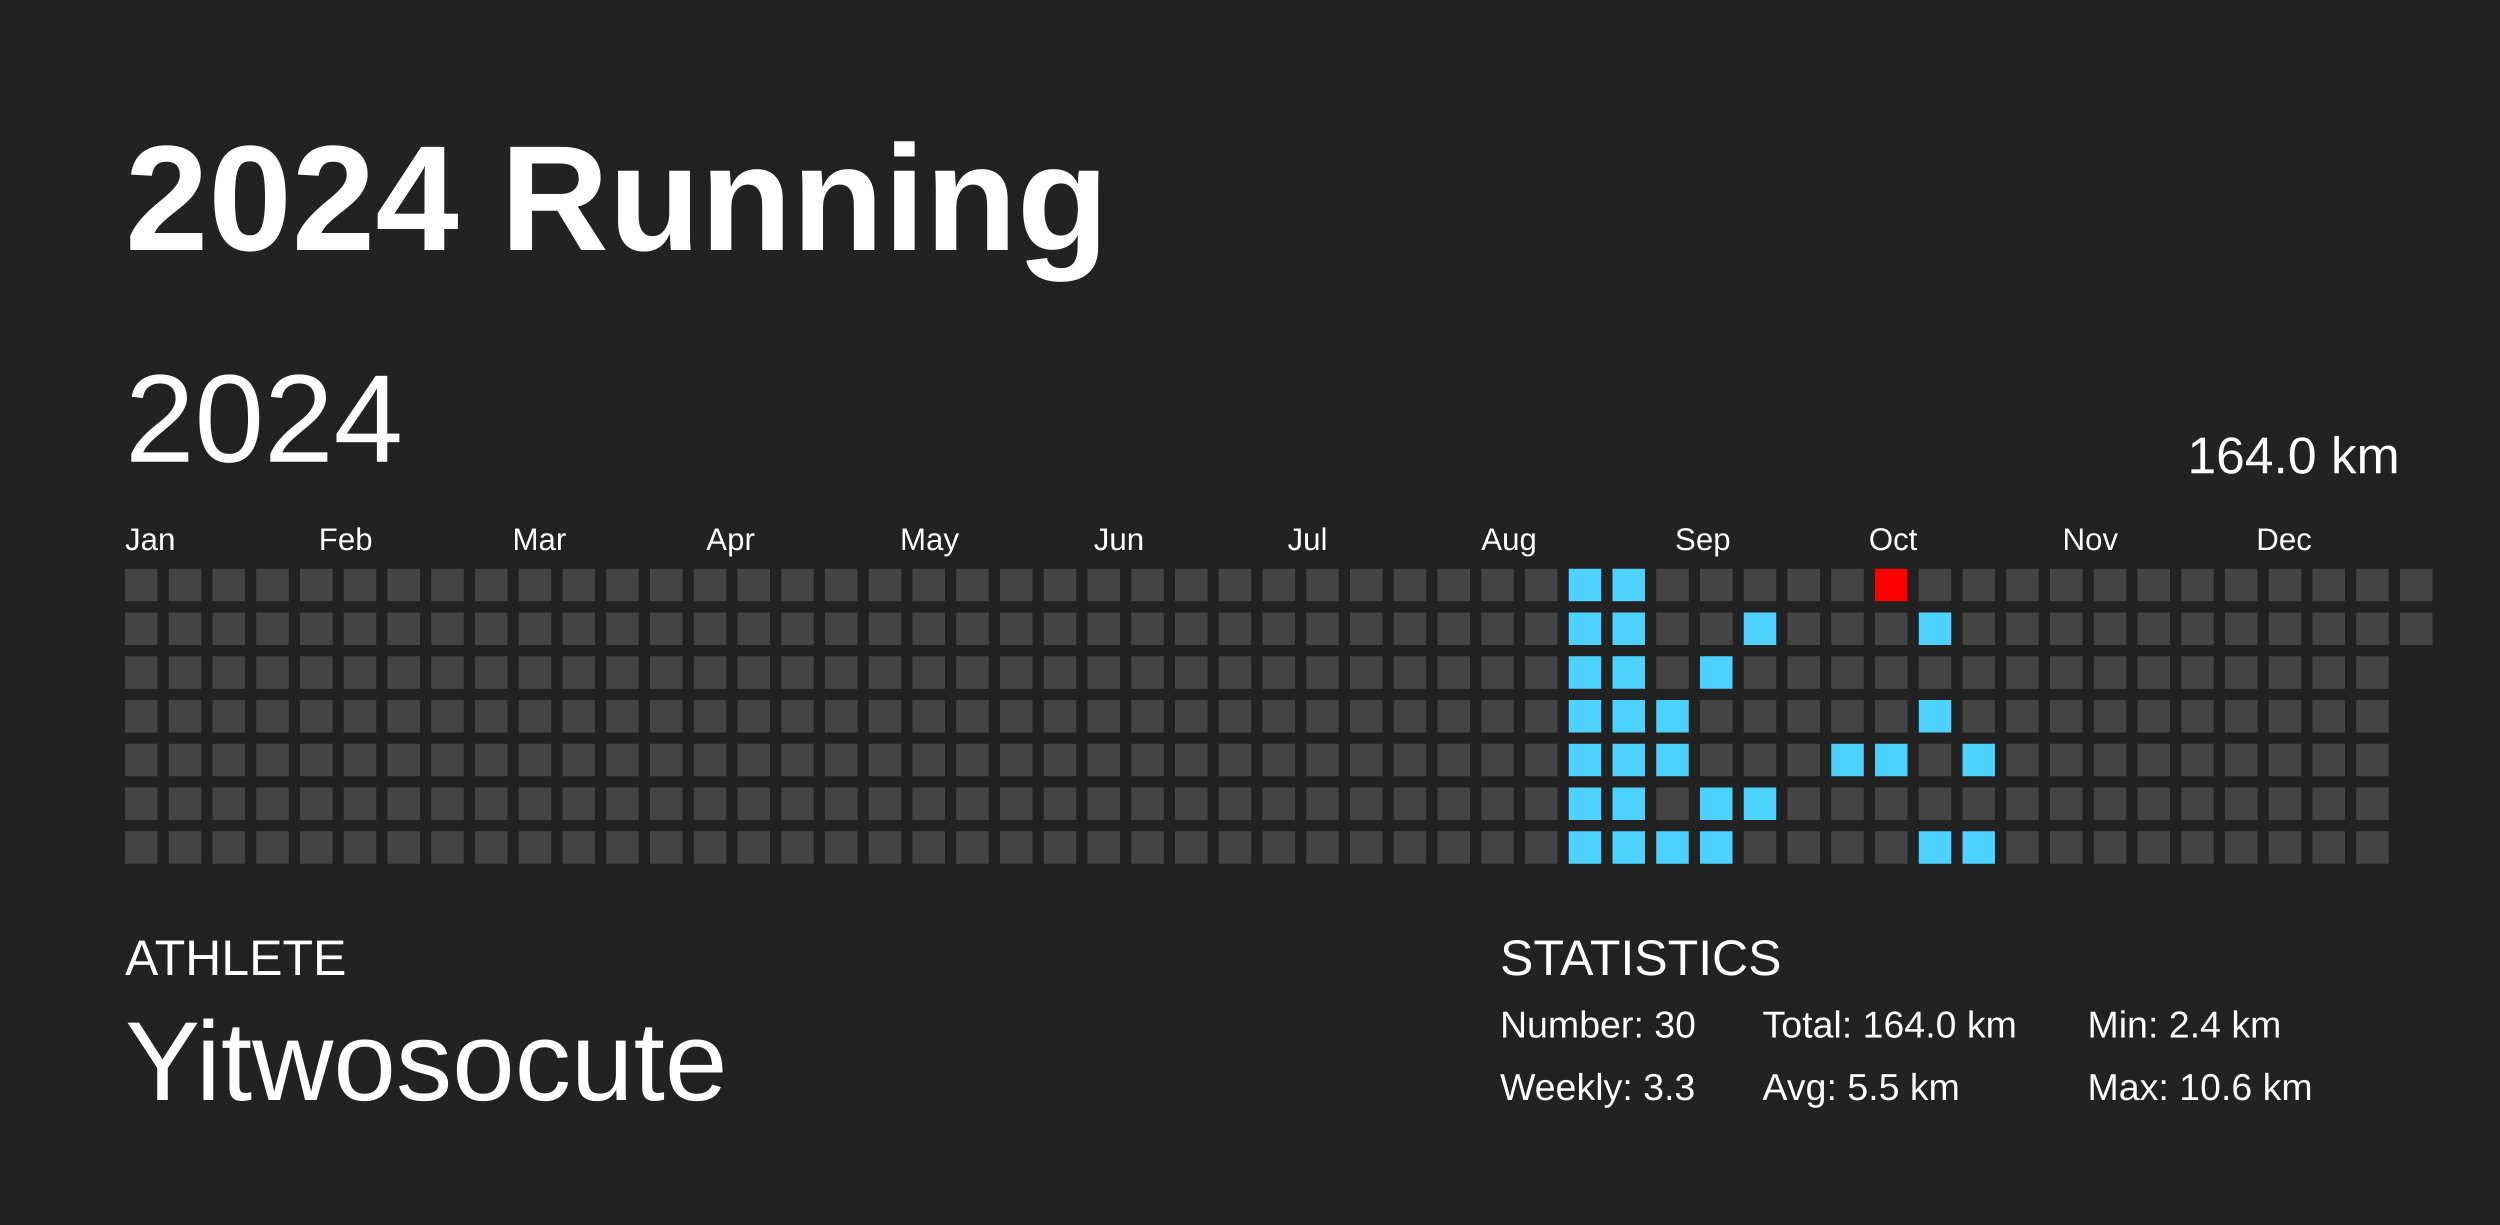
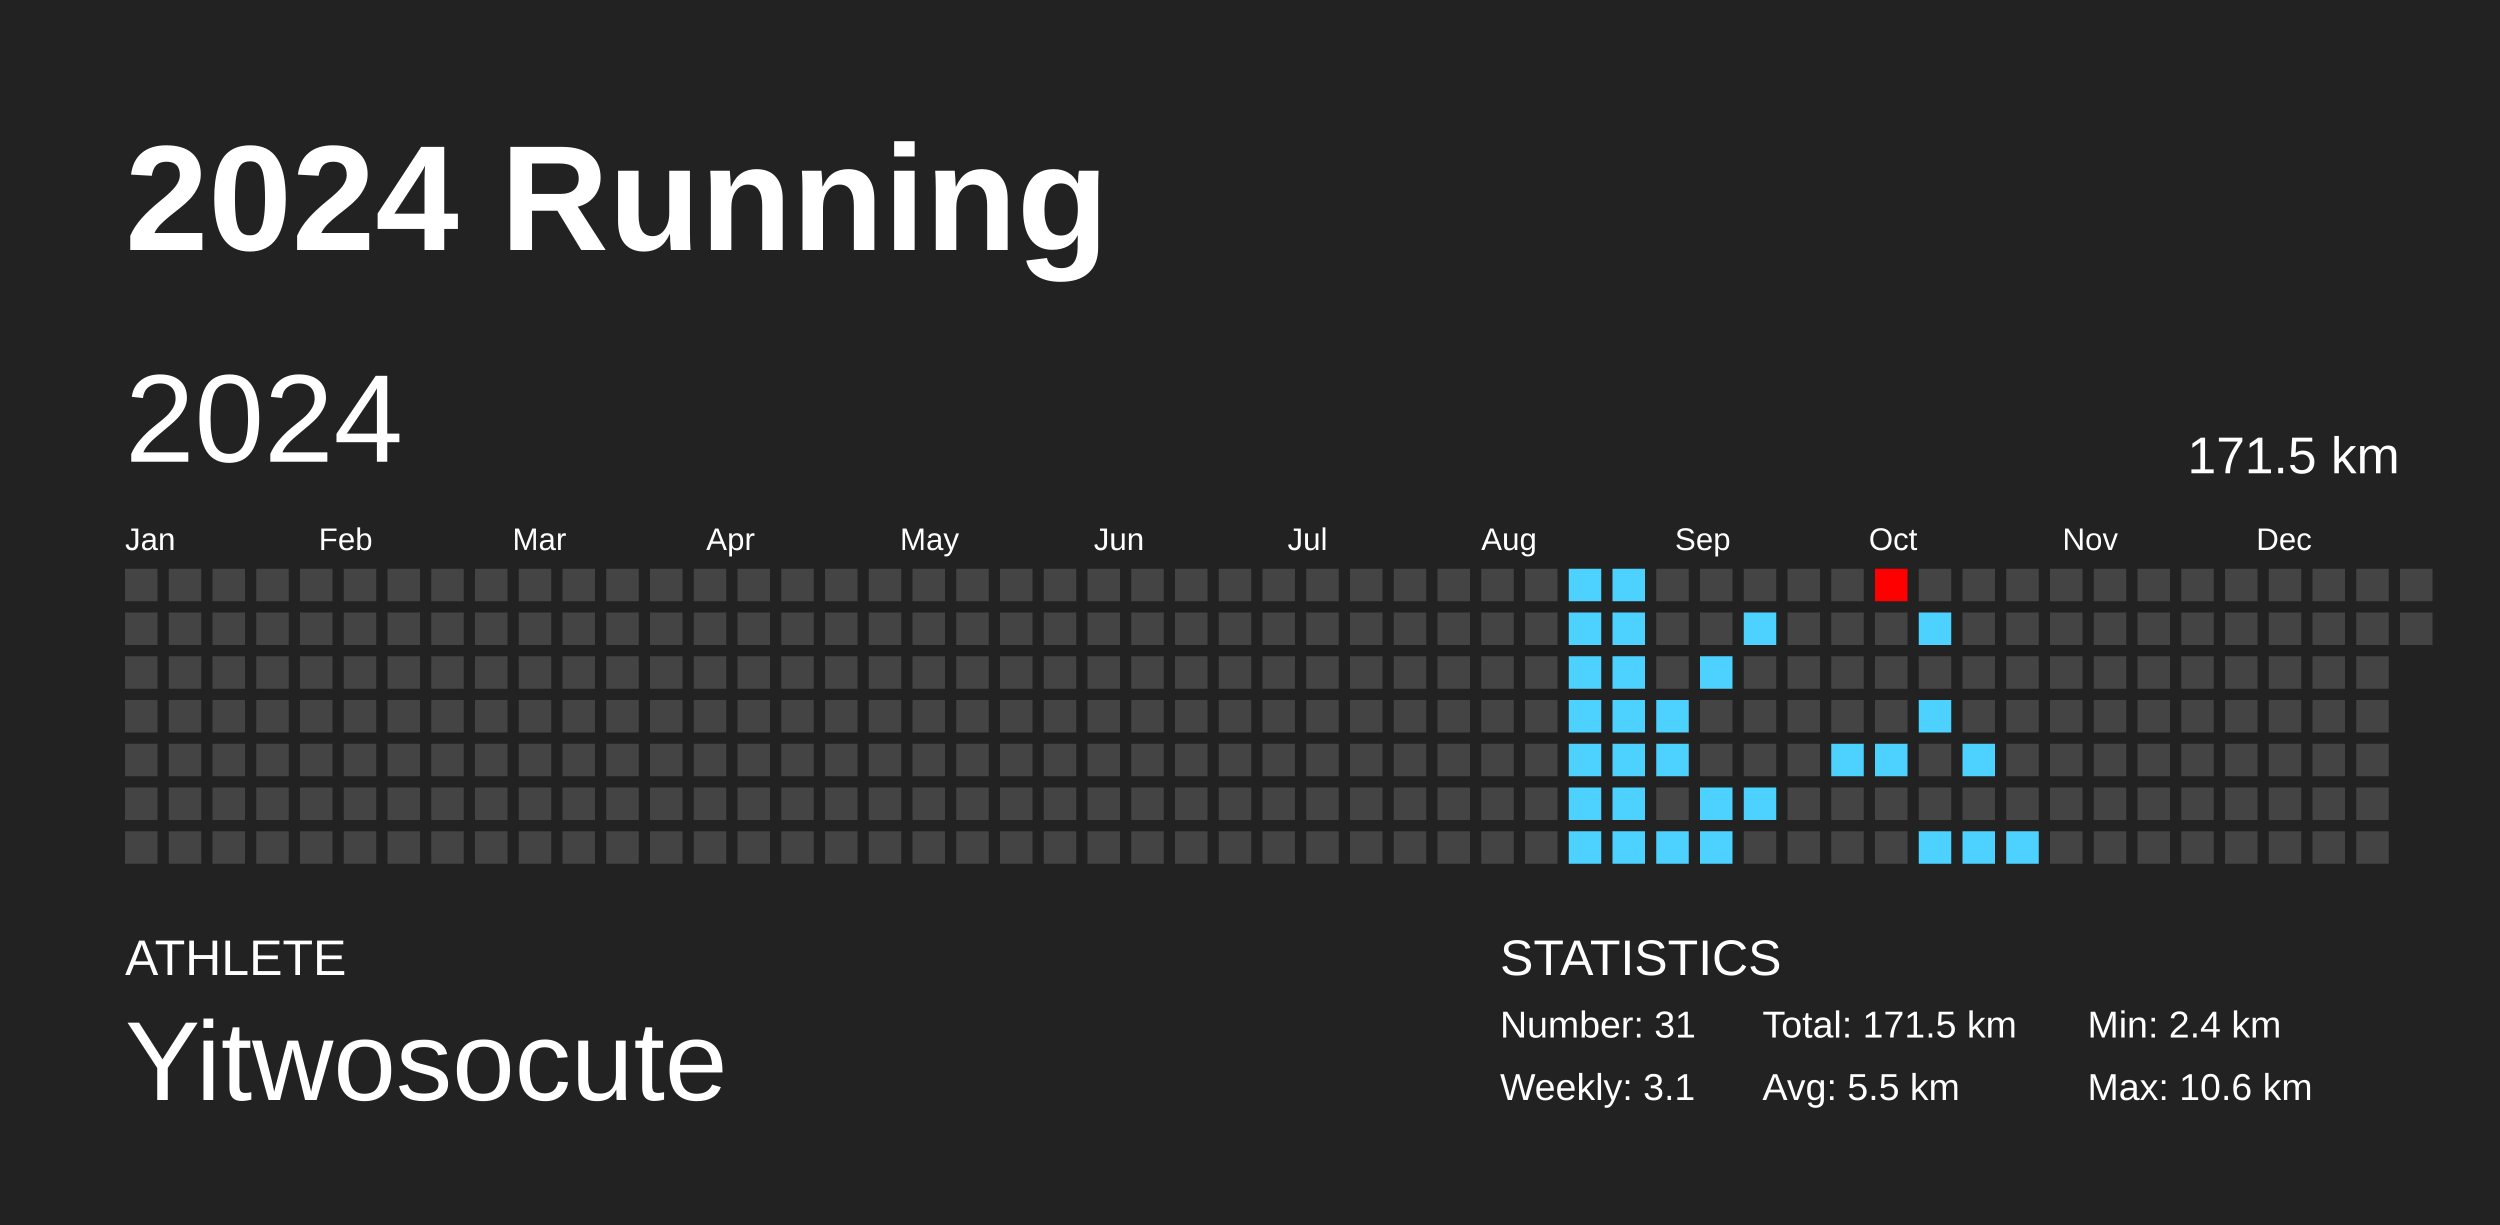
<svg xmlns="http://www.w3.org/2000/svg" baseProfile="full" height="98mm" version="1.1" viewBox="0,0,200,98" width="200mm">
  <defs />
  <rect fill="#222222" height="98" width="200" x="0" y="0" />
  <text fill="#FFFFFF" style="font-size:12px; font-family:Arial; font-weight:bold;" x="10" y="20">2024 Running</text>
  <text fill="#FFFFFF" style="font-size:4px; font-family:Arial" x="10" y="78">ATHLETE</text>
  <text fill="#FFFFFF" style="font-size:9px; font-family:Arial" x="10" y="88">Yitwosocute</text>
  <text fill="#FFFFFF" style="font-size:4px; font-family:Arial" x="120" y="78">STATISTICS</text>
-   <text fill="#FFFFFF" style="font-size:3px; font-family:Arial" x="120" y="83">Number: 30</text>
-   <text fill="#FFFFFF" style="font-size:3px; font-family:Arial" x="120" y="88">Weekly: 3.3</text>
-   <text fill="#FFFFFF" style="font-size:3px; font-family:Arial" x="141" y="83">Total: 164.0 km</text>
+   <text fill="#FFFFFF" style="font-size:3px; font-family:Arial" x="120" y="83">Number: 31</text>
+   <text fill="#FFFFFF" style="font-size:3px; font-family:Arial" x="120" y="88">Weekly: 3.1</text>
+   <text fill="#FFFFFF" style="font-size:3px; font-family:Arial" x="141" y="83">Total: 171.5 km</text>
  <text fill="#FFFFFF" style="font-size:3px; font-family:Arial" x="141" y="88">Avg: 5.5 km</text>
  <text fill="#FFFFFF" style="font-size:3px; font-family:Arial" x="167" y="83">Min: 2.4 km</text>
  <text fill="#FFFFFF" style="font-size:3px; font-family:Arial" x="167" y="88">Max: 10.6 km</text>
  <text dominant-baseline="hanging" fill="#FFFFFF" style="font-size:10.0px; font-family:Arial;" x="10" y="30">2024</text>
-   <text dominant-baseline="hanging" fill="#FFFFFF" style="font-size:4.125px; font-family:Arial;" x="175" y="35">164.0 km</text>
+   <text dominant-baseline="hanging" fill="#FFFFFF" style="font-size:4.125px; font-family:Arial;" x="175" y="35">171.5 km</text>
  <text fill="#FFFFFF" style="font-size:2.5px; font-family:Arial" x="10.0" y="44">Jan</text>
  <text fill="#FFFFFF" style="font-size:2.5px; font-family:Arial" x="25.5" y="44">Feb</text>
  <text fill="#FFFFFF" style="font-size:2.5px; font-family:Arial" x="41.0" y="44">Mar</text>
  <text fill="#FFFFFF" style="font-size:2.5px; font-family:Arial" x="56.5" y="44">Apr</text>
  <text fill="#FFFFFF" style="font-size:2.5px; font-family:Arial" x="72.0" y="44">May</text>
  <text fill="#FFFFFF" style="font-size:2.5px; font-family:Arial" x="87.5" y="44">Jun</text>
  <text fill="#FFFFFF" style="font-size:2.5px; font-family:Arial" x="103.0" y="44">Jul</text>
  <text fill="#FFFFFF" style="font-size:2.5px; font-family:Arial" x="118.5" y="44">Aug</text>
  <text fill="#FFFFFF" style="font-size:2.5px; font-family:Arial" x="134.0" y="44">Sep</text>
  <text fill="#FFFFFF" style="font-size:2.5px; font-family:Arial" x="149.5" y="44">Oct</text>
  <text fill="#FFFFFF" style="font-size:2.5px; font-family:Arial" x="165.0" y="44">Nov</text>
  <text fill="#FFFFFF" style="font-size:2.5px; font-family:Arial" x="180.5" y="44">Dec</text>
  <rect fill="#444444" height="2.6" width="2.6" x="10.0" y="45.5" />
  <rect fill="#444444" height="2.6" width="2.6" x="10.0" y="49.0" />
  <rect fill="#444444" height="2.6" width="2.6" x="10.0" y="52.5" />
  <rect fill="#444444" height="2.6" width="2.6" x="10.0" y="56.0" />
  <rect fill="#444444" height="2.6" width="2.6" x="10.0" y="59.5" />
  <rect fill="#444444" height="2.6" width="2.6" x="10.0" y="63.0" />
  <rect fill="#444444" height="2.6" width="2.6" x="10.0" y="66.5" />
  <rect fill="#444444" height="2.6" width="2.6" x="13.5" y="45.5" />
  <rect fill="#444444" height="2.6" width="2.6" x="13.5" y="49.0" />
  <rect fill="#444444" height="2.6" width="2.6" x="13.5" y="52.5" />
  <rect fill="#444444" height="2.6" width="2.6" x="13.5" y="56.0" />
  <rect fill="#444444" height="2.6" width="2.6" x="13.5" y="59.5" />
  <rect fill="#444444" height="2.6" width="2.6" x="13.5" y="63.0" />
  <rect fill="#444444" height="2.6" width="2.6" x="13.5" y="66.5" />
  <rect fill="#444444" height="2.6" width="2.6" x="17.0" y="45.5" />
  <rect fill="#444444" height="2.6" width="2.6" x="17.0" y="49.0" />
  <rect fill="#444444" height="2.6" width="2.6" x="17.0" y="52.5" />
  <rect fill="#444444" height="2.6" width="2.6" x="17.0" y="56.0" />
  <rect fill="#444444" height="2.6" width="2.6" x="17.0" y="59.5" />
  <rect fill="#444444" height="2.6" width="2.6" x="17.0" y="63.0" />
  <rect fill="#444444" height="2.6" width="2.6" x="17.0" y="66.5" />
  <rect fill="#444444" height="2.6" width="2.6" x="20.5" y="45.5" />
  <rect fill="#444444" height="2.6" width="2.6" x="20.5" y="49.0" />
  <rect fill="#444444" height="2.6" width="2.6" x="20.5" y="52.5" />
  <rect fill="#444444" height="2.6" width="2.6" x="20.5" y="56.0" />
  <rect fill="#444444" height="2.6" width="2.6" x="20.5" y="59.5" />
  <rect fill="#444444" height="2.6" width="2.6" x="20.5" y="63.0" />
  <rect fill="#444444" height="2.6" width="2.6" x="20.5" y="66.5" />
  <rect fill="#444444" height="2.6" width="2.6" x="24.0" y="45.5" />
  <rect fill="#444444" height="2.6" width="2.6" x="24.0" y="49.0" />
  <rect fill="#444444" height="2.6" width="2.6" x="24.0" y="52.5" />
  <rect fill="#444444" height="2.6" width="2.6" x="24.0" y="56.0" />
  <rect fill="#444444" height="2.6" width="2.6" x="24.0" y="59.5" />
  <rect fill="#444444" height="2.6" width="2.6" x="24.0" y="63.0" />
  <rect fill="#444444" height="2.6" width="2.6" x="24.0" y="66.5" />
  <rect fill="#444444" height="2.6" width="2.6" x="27.5" y="45.5" />
  <rect fill="#444444" height="2.6" width="2.6" x="27.5" y="49.0" />
  <rect fill="#444444" height="2.6" width="2.6" x="27.5" y="52.5" />
  <rect fill="#444444" height="2.6" width="2.6" x="27.5" y="56.0" />
  <rect fill="#444444" height="2.6" width="2.6" x="27.5" y="59.5" />
  <rect fill="#444444" height="2.6" width="2.6" x="27.5" y="63.0" />
  <rect fill="#444444" height="2.6" width="2.6" x="27.5" y="66.5" />
  <rect fill="#444444" height="2.6" width="2.6" x="31.0" y="45.5" />
  <rect fill="#444444" height="2.6" width="2.6" x="31.0" y="49.0" />
  <rect fill="#444444" height="2.6" width="2.6" x="31.0" y="52.5" />
  <rect fill="#444444" height="2.6" width="2.6" x="31.0" y="56.0" />
  <rect fill="#444444" height="2.6" width="2.6" x="31.0" y="59.5" />
  <rect fill="#444444" height="2.6" width="2.6" x="31.0" y="63.0" />
  <rect fill="#444444" height="2.6" width="2.6" x="31.0" y="66.5" />
  <rect fill="#444444" height="2.6" width="2.6" x="34.5" y="45.5" />
  <rect fill="#444444" height="2.6" width="2.6" x="34.5" y="49.0" />
  <rect fill="#444444" height="2.6" width="2.6" x="34.5" y="52.5" />
  <rect fill="#444444" height="2.6" width="2.6" x="34.5" y="56.0" />
  <rect fill="#444444" height="2.6" width="2.6" x="34.5" y="59.5" />
  <rect fill="#444444" height="2.6" width="2.6" x="34.5" y="63.0" />
  <rect fill="#444444" height="2.6" width="2.6" x="34.5" y="66.5" />
  <rect fill="#444444" height="2.6" width="2.6" x="38.0" y="45.5" />
  <rect fill="#444444" height="2.6" width="2.6" x="38.0" y="49.0" />
  <rect fill="#444444" height="2.6" width="2.6" x="38.0" y="52.5" />
  <rect fill="#444444" height="2.6" width="2.6" x="38.0" y="56.0" />
  <rect fill="#444444" height="2.6" width="2.6" x="38.0" y="59.5" />
  <rect fill="#444444" height="2.6" width="2.6" x="38.0" y="63.0" />
  <rect fill="#444444" height="2.6" width="2.6" x="38.0" y="66.5" />
  <rect fill="#444444" height="2.6" width="2.6" x="41.5" y="45.5" />
  <rect fill="#444444" height="2.6" width="2.6" x="41.5" y="49.0" />
  <rect fill="#444444" height="2.6" width="2.6" x="41.5" y="52.5" />
  <rect fill="#444444" height="2.6" width="2.6" x="41.5" y="56.0" />
  <rect fill="#444444" height="2.6" width="2.6" x="41.5" y="59.5" />
  <rect fill="#444444" height="2.6" width="2.6" x="41.5" y="63.0" />
  <rect fill="#444444" height="2.6" width="2.6" x="41.5" y="66.5" />
  <rect fill="#444444" height="2.6" width="2.6" x="45.0" y="45.5" />
  <rect fill="#444444" height="2.6" width="2.6" x="45.0" y="49.0" />
  <rect fill="#444444" height="2.6" width="2.6" x="45.0" y="52.5" />
  <rect fill="#444444" height="2.6" width="2.6" x="45.0" y="56.0" />
  <rect fill="#444444" height="2.6" width="2.6" x="45.0" y="59.5" />
  <rect fill="#444444" height="2.6" width="2.6" x="45.0" y="63.0" />
  <rect fill="#444444" height="2.6" width="2.6" x="45.0" y="66.5" />
  <rect fill="#444444" height="2.6" width="2.6" x="48.5" y="45.5" />
  <rect fill="#444444" height="2.6" width="2.6" x="48.5" y="49.0" />
  <rect fill="#444444" height="2.6" width="2.6" x="48.5" y="52.5" />
  <rect fill="#444444" height="2.6" width="2.6" x="48.5" y="56.0" />
  <rect fill="#444444" height="2.6" width="2.6" x="48.5" y="59.5" />
  <rect fill="#444444" height="2.6" width="2.6" x="48.5" y="63.0" />
  <rect fill="#444444" height="2.6" width="2.6" x="48.5" y="66.5" />
  <rect fill="#444444" height="2.6" width="2.6" x="52.0" y="45.5" />
  <rect fill="#444444" height="2.6" width="2.6" x="52.0" y="49.0" />
  <rect fill="#444444" height="2.6" width="2.6" x="52.0" y="52.5" />
  <rect fill="#444444" height="2.6" width="2.6" x="52.0" y="56.0" />
  <rect fill="#444444" height="2.6" width="2.6" x="52.0" y="59.5" />
  <rect fill="#444444" height="2.6" width="2.6" x="52.0" y="63.0" />
  <rect fill="#444444" height="2.6" width="2.6" x="52.0" y="66.5" />
  <rect fill="#444444" height="2.6" width="2.6" x="55.5" y="45.5" />
  <rect fill="#444444" height="2.6" width="2.6" x="55.5" y="49.0" />
  <rect fill="#444444" height="2.6" width="2.6" x="55.5" y="52.5" />
  <rect fill="#444444" height="2.6" width="2.6" x="55.5" y="56.0" />
  <rect fill="#444444" height="2.6" width="2.6" x="55.5" y="59.5" />
  <rect fill="#444444" height="2.6" width="2.6" x="55.5" y="63.0" />
  <rect fill="#444444" height="2.6" width="2.6" x="55.5" y="66.5" />
  <rect fill="#444444" height="2.6" width="2.6" x="59.0" y="45.5" />
  <rect fill="#444444" height="2.6" width="2.6" x="59.0" y="49.0" />
  <rect fill="#444444" height="2.6" width="2.6" x="59.0" y="52.5" />
  <rect fill="#444444" height="2.6" width="2.6" x="59.0" y="56.0" />
  <rect fill="#444444" height="2.6" width="2.6" x="59.0" y="59.5" />
  <rect fill="#444444" height="2.6" width="2.6" x="59.0" y="63.0" />
  <rect fill="#444444" height="2.6" width="2.6" x="59.0" y="66.5" />
  <rect fill="#444444" height="2.6" width="2.6" x="62.5" y="45.5" />
  <rect fill="#444444" height="2.6" width="2.6" x="62.5" y="49.0" />
  <rect fill="#444444" height="2.6" width="2.6" x="62.5" y="52.5" />
  <rect fill="#444444" height="2.6" width="2.6" x="62.5" y="56.0" />
  <rect fill="#444444" height="2.6" width="2.6" x="62.5" y="59.5" />
  <rect fill="#444444" height="2.6" width="2.6" x="62.5" y="63.0" />
  <rect fill="#444444" height="2.6" width="2.6" x="62.5" y="66.5" />
  <rect fill="#444444" height="2.6" width="2.6" x="66.0" y="45.5" />
  <rect fill="#444444" height="2.6" width="2.6" x="66.0" y="49.0" />
  <rect fill="#444444" height="2.6" width="2.6" x="66.0" y="52.5" />
  <rect fill="#444444" height="2.6" width="2.6" x="66.0" y="56.0" />
  <rect fill="#444444" height="2.6" width="2.6" x="66.0" y="59.5" />
  <rect fill="#444444" height="2.6" width="2.6" x="66.0" y="63.0" />
  <rect fill="#444444" height="2.6" width="2.6" x="66.0" y="66.5" />
  <rect fill="#444444" height="2.6" width="2.6" x="69.5" y="45.5" />
  <rect fill="#444444" height="2.6" width="2.6" x="69.5" y="49.0" />
  <rect fill="#444444" height="2.6" width="2.6" x="69.5" y="52.5" />
  <rect fill="#444444" height="2.6" width="2.6" x="69.5" y="56.0" />
  <rect fill="#444444" height="2.6" width="2.6" x="69.5" y="59.5" />
  <rect fill="#444444" height="2.6" width="2.6" x="69.5" y="63.0" />
  <rect fill="#444444" height="2.6" width="2.6" x="69.5" y="66.5" />
  <rect fill="#444444" height="2.6" width="2.6" x="73.0" y="45.5" />
  <rect fill="#444444" height="2.6" width="2.6" x="73.0" y="49.0" />
  <rect fill="#444444" height="2.6" width="2.6" x="73.0" y="52.5" />
  <rect fill="#444444" height="2.6" width="2.6" x="73.0" y="56.0" />
  <rect fill="#444444" height="2.6" width="2.6" x="73.0" y="59.5" />
  <rect fill="#444444" height="2.6" width="2.6" x="73.0" y="63.0" />
  <rect fill="#444444" height="2.6" width="2.6" x="73.0" y="66.5" />
  <rect fill="#444444" height="2.6" width="2.6" x="76.5" y="45.5" />
  <rect fill="#444444" height="2.6" width="2.6" x="76.5" y="49.0" />
  <rect fill="#444444" height="2.6" width="2.6" x="76.5" y="52.5" />
  <rect fill="#444444" height="2.6" width="2.6" x="76.5" y="56.0" />
  <rect fill="#444444" height="2.6" width="2.6" x="76.5" y="59.5" />
  <rect fill="#444444" height="2.6" width="2.6" x="76.5" y="63.0" />
  <rect fill="#444444" height="2.6" width="2.6" x="76.5" y="66.5" />
  <rect fill="#444444" height="2.6" width="2.6" x="80.0" y="45.5" />
  <rect fill="#444444" height="2.6" width="2.6" x="80.0" y="49.0" />
  <rect fill="#444444" height="2.6" width="2.6" x="80.0" y="52.5" />
  <rect fill="#444444" height="2.6" width="2.6" x="80.0" y="56.0" />
  <rect fill="#444444" height="2.6" width="2.6" x="80.0" y="59.5" />
  <rect fill="#444444" height="2.6" width="2.6" x="80.0" y="63.0" />
  <rect fill="#444444" height="2.6" width="2.6" x="80.0" y="66.5" />
  <rect fill="#444444" height="2.6" width="2.6" x="83.5" y="45.5" />
  <rect fill="#444444" height="2.6" width="2.6" x="83.5" y="49.0" />
  <rect fill="#444444" height="2.6" width="2.6" x="83.5" y="52.5" />
  <rect fill="#444444" height="2.6" width="2.6" x="83.5" y="56.0" />
  <rect fill="#444444" height="2.6" width="2.6" x="83.5" y="59.5" />
  <rect fill="#444444" height="2.6" width="2.6" x="83.5" y="63.0" />
  <rect fill="#444444" height="2.6" width="2.6" x="83.5" y="66.5" />
  <rect fill="#444444" height="2.6" width="2.6" x="87.0" y="45.5" />
  <rect fill="#444444" height="2.6" width="2.6" x="87.0" y="49.0" />
  <rect fill="#444444" height="2.6" width="2.6" x="87.0" y="52.5" />
  <rect fill="#444444" height="2.6" width="2.6" x="87.0" y="56.0" />
  <rect fill="#444444" height="2.6" width="2.6" x="87.0" y="59.5" />
  <rect fill="#444444" height="2.6" width="2.6" x="87.0" y="63.0" />
  <rect fill="#444444" height="2.6" width="2.6" x="87.0" y="66.5" />
  <rect fill="#444444" height="2.6" width="2.6" x="90.5" y="45.5" />
  <rect fill="#444444" height="2.6" width="2.6" x="90.5" y="49.0" />
  <rect fill="#444444" height="2.6" width="2.6" x="90.5" y="52.5" />
  <rect fill="#444444" height="2.6" width="2.6" x="90.5" y="56.0" />
  <rect fill="#444444" height="2.6" width="2.6" x="90.5" y="59.5" />
  <rect fill="#444444" height="2.6" width="2.6" x="90.5" y="63.0" />
  <rect fill="#444444" height="2.6" width="2.6" x="90.5" y="66.5" />
  <rect fill="#444444" height="2.6" width="2.6" x="94.0" y="45.5" />
  <rect fill="#444444" height="2.6" width="2.6" x="94.0" y="49.0" />
  <rect fill="#444444" height="2.6" width="2.6" x="94.0" y="52.5" />
  <rect fill="#444444" height="2.6" width="2.6" x="94.0" y="56.0" />
  <rect fill="#444444" height="2.6" width="2.6" x="94.0" y="59.5" />
  <rect fill="#444444" height="2.6" width="2.6" x="94.0" y="63.0" />
  <rect fill="#444444" height="2.6" width="2.6" x="94.0" y="66.5" />
  <rect fill="#444444" height="2.6" width="2.6" x="97.5" y="45.5" />
  <rect fill="#444444" height="2.6" width="2.6" x="97.5" y="49.0" />
  <rect fill="#444444" height="2.6" width="2.6" x="97.5" y="52.5" />
  <rect fill="#444444" height="2.6" width="2.6" x="97.5" y="56.0" />
  <rect fill="#444444" height="2.6" width="2.6" x="97.5" y="59.5" />
  <rect fill="#444444" height="2.6" width="2.6" x="97.5" y="63.0" />
  <rect fill="#444444" height="2.6" width="2.6" x="97.5" y="66.5" />
  <rect fill="#444444" height="2.6" width="2.6" x="101.0" y="45.5" />
  <rect fill="#444444" height="2.6" width="2.6" x="101.0" y="49.0" />
  <rect fill="#444444" height="2.6" width="2.6" x="101.0" y="52.5" />
  <rect fill="#444444" height="2.6" width="2.6" x="101.0" y="56.0" />
  <rect fill="#444444" height="2.6" width="2.6" x="101.0" y="59.5" />
  <rect fill="#444444" height="2.6" width="2.6" x="101.0" y="63.0" />
  <rect fill="#444444" height="2.6" width="2.6" x="101.0" y="66.5" />
  <rect fill="#444444" height="2.6" width="2.6" x="104.5" y="45.5" />
  <rect fill="#444444" height="2.6" width="2.6" x="104.5" y="49.0" />
  <rect fill="#444444" height="2.6" width="2.6" x="104.5" y="52.5" />
  <rect fill="#444444" height="2.6" width="2.6" x="104.5" y="56.0" />
  <rect fill="#444444" height="2.6" width="2.6" x="104.5" y="59.5" />
  <rect fill="#444444" height="2.6" width="2.6" x="104.5" y="63.0" />
  <rect fill="#444444" height="2.6" width="2.6" x="104.5" y="66.5" />
  <rect fill="#444444" height="2.6" width="2.6" x="108.0" y="45.5" />
  <rect fill="#444444" height="2.6" width="2.6" x="108.0" y="49.0" />
  <rect fill="#444444" height="2.6" width="2.6" x="108.0" y="52.5" />
  <rect fill="#444444" height="2.6" width="2.6" x="108.0" y="56.0" />
  <rect fill="#444444" height="2.6" width="2.6" x="108.0" y="59.5" />
  <rect fill="#444444" height="2.6" width="2.6" x="108.0" y="63.0" />
  <rect fill="#444444" height="2.6" width="2.6" x="108.0" y="66.5" />
  <rect fill="#444444" height="2.6" width="2.6" x="111.5" y="45.5" />
  <rect fill="#444444" height="2.6" width="2.6" x="111.5" y="49.0" />
  <rect fill="#444444" height="2.6" width="2.6" x="111.5" y="52.5" />
  <rect fill="#444444" height="2.6" width="2.6" x="111.5" y="56.0" />
  <rect fill="#444444" height="2.6" width="2.6" x="111.5" y="59.5" />
  <rect fill="#444444" height="2.6" width="2.6" x="111.5" y="63.0" />
  <rect fill="#444444" height="2.6" width="2.6" x="111.5" y="66.5" />
  <rect fill="#444444" height="2.6" width="2.6" x="115.0" y="45.5" />
  <rect fill="#444444" height="2.6" width="2.6" x="115.0" y="49.0" />
  <rect fill="#444444" height="2.6" width="2.6" x="115.0" y="52.5" />
  <rect fill="#444444" height="2.6" width="2.6" x="115.0" y="56.0" />
  <rect fill="#444444" height="2.6" width="2.6" x="115.0" y="59.5" />
  <rect fill="#444444" height="2.6" width="2.6" x="115.0" y="63.0" />
  <rect fill="#444444" height="2.6" width="2.6" x="115.0" y="66.5" />
  <rect fill="#444444" height="2.6" width="2.6" x="118.5" y="45.5" />
  <rect fill="#444444" height="2.6" width="2.6" x="118.5" y="49.0" />
  <rect fill="#444444" height="2.6" width="2.6" x="118.5" y="52.5" />
  <rect fill="#444444" height="2.6" width="2.6" x="118.5" y="56.0" />
  <rect fill="#444444" height="2.6" width="2.6" x="118.5" y="59.5" />
  <rect fill="#444444" height="2.6" width="2.6" x="118.5" y="63.0" />
  <rect fill="#444444" height="2.6" width="2.6" x="118.5" y="66.5" />
  <rect fill="#444444" height="2.6" width="2.6" x="122.0" y="45.5" />
  <rect fill="#444444" height="2.6" width="2.6" x="122.0" y="49.0" />
  <rect fill="#444444" height="2.6" width="2.6" x="122.0" y="52.5" />
  <rect fill="#444444" height="2.6" width="2.6" x="122.0" y="56.0" />
  <rect fill="#444444" height="2.6" width="2.6" x="122.0" y="59.5" />
  <rect fill="#444444" height="2.6" width="2.6" x="122.0" y="63.0" />
  <rect fill="#444444" height="2.6" width="2.6" x="122.0" y="66.5" />
  <rect fill="#4dd2ff" height="2.6" width="2.6" x="125.5" y="45.5" />
  <rect fill="#4dd2ff" height="2.6" width="2.6" x="125.5" y="49.0" />
  <rect fill="#4dd2ff" height="2.6" width="2.6" x="125.5" y="52.5" />
  <rect fill="#4dd2ff" height="2.6" width="2.6" x="125.5" y="56.0" />
  <rect fill="#4dd2ff" height="2.6" width="2.6" x="125.5" y="59.5" />
  <rect fill="#4dd2ff" height="2.6" width="2.6" x="125.5" y="63.0" />
  <rect fill="#4dd2ff" height="2.6" width="2.6" x="125.5" y="66.5" />
  <rect fill="#4dd2ff" height="2.6" width="2.6" x="129.0" y="45.5" />
  <rect fill="#4dd2ff" height="2.6" width="2.6" x="129.0" y="49.0" />
  <rect fill="#4dd2ff" height="2.6" width="2.6" x="129.0" y="52.5" />
  <rect fill="#4dd2ff" height="2.6" width="2.6" x="129.0" y="56.0" />
  <rect fill="#4dd2ff" height="2.6" width="2.6" x="129.0" y="59.5" />
  <rect fill="#4dd2ff" height="2.6" width="2.6" x="129.0" y="63.0" />
  <rect fill="#4dd2ff" height="2.6" width="2.6" x="129.0" y="66.5" />
  <rect fill="#444444" height="2.6" width="2.6" x="132.5" y="45.5" />
  <rect fill="#444444" height="2.6" width="2.6" x="132.5" y="49.0" />
  <rect fill="#444444" height="2.6" width="2.6" x="132.5" y="52.5" />
  <rect fill="#4dd2ff" height="2.6" width="2.6" x="132.5" y="56.0" />
  <rect fill="#4dd2ff" height="2.6" width="2.6" x="132.5" y="59.5" />
  <rect fill="#444444" height="2.6" width="2.6" x="132.5" y="63.0" />
  <rect fill="#4dd2ff" height="2.6" width="2.6" x="132.5" y="66.5" />
  <rect fill="#444444" height="2.6" width="2.6" x="136.0" y="45.5" />
  <rect fill="#444444" height="2.6" width="2.6" x="136.0" y="49.0" />
  <rect fill="#4dd2ff" height="2.6" width="2.6" x="136.0" y="52.5" />
  <rect fill="#444444" height="2.6" width="2.6" x="136.0" y="56.0" />
  <rect fill="#444444" height="2.6" width="2.6" x="136.0" y="59.5" />
  <rect fill="#4dd2ff" height="2.6" width="2.6" x="136.0" y="63.0" />
  <rect fill="#4dd2ff" height="2.6" width="2.6" x="136.0" y="66.5" />
  <rect fill="#444444" height="2.6" width="2.6" x="139.5" y="45.5" />
  <rect fill="#4dd2ff" height="2.6" width="2.6" x="139.5" y="49.0" />
  <rect fill="#444444" height="2.6" width="2.6" x="139.5" y="52.5" />
  <rect fill="#444444" height="2.6" width="2.6" x="139.5" y="56.0" />
  <rect fill="#444444" height="2.6" width="2.6" x="139.5" y="59.5" />
  <rect fill="#4dd2ff" height="2.6" width="2.6" x="139.5" y="63.0" />
  <rect fill="#444444" height="2.6" width="2.6" x="139.5" y="66.5" />
  <rect fill="#444444" height="2.6" width="2.6" x="143.0" y="45.5" />
  <rect fill="#444444" height="2.6" width="2.6" x="143.0" y="49.0" />
  <rect fill="#444444" height="2.6" width="2.6" x="143.0" y="52.5" />
  <rect fill="#444444" height="2.6" width="2.6" x="143.0" y="56.0" />
  <rect fill="#444444" height="2.6" width="2.6" x="143.0" y="59.5" />
  <rect fill="#444444" height="2.6" width="2.6" x="143.0" y="63.0" />
  <rect fill="#444444" height="2.6" width="2.6" x="143.0" y="66.5" />
  <rect fill="#444444" height="2.6" width="2.6" x="146.5" y="45.5" />
  <rect fill="#444444" height="2.6" width="2.6" x="146.5" y="49.0" />
  <rect fill="#444444" height="2.6" width="2.6" x="146.5" y="52.5" />
  <rect fill="#444444" height="2.6" width="2.6" x="146.5" y="56.0" />
  <rect fill="#4dd2ff" height="2.6" width="2.6" x="146.5" y="59.5" />
  <rect fill="#444444" height="2.6" width="2.6" x="146.5" y="63.0" />
  <rect fill="#444444" height="2.6" width="2.6" x="146.5" y="66.5" />
  <rect fill="#ff0000" height="2.6" width="2.6" x="150.0" y="45.5" />
  <rect fill="#444444" height="2.6" width="2.6" x="150.0" y="49.0" />
  <rect fill="#444444" height="2.6" width="2.6" x="150.0" y="52.5" />
  <rect fill="#444444" height="2.6" width="2.6" x="150.0" y="56.0" />
  <rect fill="#4dd2ff" height="2.6" width="2.6" x="150.0" y="59.5" />
  <rect fill="#444444" height="2.6" width="2.6" x="150.0" y="63.0" />
  <rect fill="#444444" height="2.6" width="2.6" x="150.0" y="66.5" />
  <rect fill="#444444" height="2.6" width="2.6" x="153.5" y="45.5" />
  <rect fill="#4dd2ff" height="2.6" width="2.6" x="153.5" y="49.0" />
  <rect fill="#444444" height="2.6" width="2.6" x="153.5" y="52.5" />
  <rect fill="#4dd2ff" height="2.6" width="2.6" x="153.5" y="56.0" />
  <rect fill="#444444" height="2.6" width="2.6" x="153.5" y="59.5" />
  <rect fill="#444444" height="2.6" width="2.6" x="153.5" y="63.0" />
  <rect fill="#4dd2ff" height="2.6" width="2.6" x="153.5" y="66.5" />
  <rect fill="#444444" height="2.6" width="2.6" x="157.0" y="45.5" />
  <rect fill="#444444" height="2.6" width="2.6" x="157.0" y="49.0" />
  <rect fill="#444444" height="2.6" width="2.6" x="157.0" y="52.5" />
  <rect fill="#444444" height="2.6" width="2.6" x="157.0" y="56.0" />
  <rect fill="#4dd2ff" height="2.6" width="2.6" x="157.0" y="59.5" />
  <rect fill="#444444" height="2.6" width="2.6" x="157.0" y="63.0" />
  <rect fill="#4dd2ff" height="2.6" width="2.6" x="157.0" y="66.5" />
  <rect fill="#444444" height="2.6" width="2.6" x="160.5" y="45.5" />
  <rect fill="#444444" height="2.6" width="2.6" x="160.5" y="49.0" />
  <rect fill="#444444" height="2.6" width="2.6" x="160.5" y="52.5" />
  <rect fill="#444444" height="2.6" width="2.6" x="160.5" y="56.0" />
  <rect fill="#444444" height="2.6" width="2.6" x="160.5" y="59.5" />
  <rect fill="#444444" height="2.6" width="2.6" x="160.5" y="63.0" />
-   <rect fill="#444444" height="2.6" width="2.6" x="160.5" y="66.5" />
+   <rect fill="#4dd2ff" height="2.6" width="2.6" x="160.5" y="66.5" />
  <rect fill="#444444" height="2.6" width="2.6" x="164.0" y="45.5" />
  <rect fill="#444444" height="2.6" width="2.6" x="164.0" y="49.0" />
  <rect fill="#444444" height="2.6" width="2.6" x="164.0" y="52.5" />
  <rect fill="#444444" height="2.6" width="2.6" x="164.0" y="56.0" />
  <rect fill="#444444" height="2.6" width="2.6" x="164.0" y="59.5" />
  <rect fill="#444444" height="2.6" width="2.6" x="164.0" y="63.0" />
  <rect fill="#444444" height="2.6" width="2.6" x="164.0" y="66.5" />
  <rect fill="#444444" height="2.6" width="2.6" x="167.5" y="45.5" />
  <rect fill="#444444" height="2.6" width="2.6" x="167.5" y="49.0" />
  <rect fill="#444444" height="2.6" width="2.6" x="167.5" y="52.5" />
  <rect fill="#444444" height="2.6" width="2.6" x="167.5" y="56.0" />
  <rect fill="#444444" height="2.6" width="2.6" x="167.5" y="59.5" />
  <rect fill="#444444" height="2.6" width="2.6" x="167.5" y="63.0" />
  <rect fill="#444444" height="2.6" width="2.6" x="167.5" y="66.5" />
  <rect fill="#444444" height="2.6" width="2.6" x="171.0" y="45.5" />
  <rect fill="#444444" height="2.6" width="2.6" x="171.0" y="49.0" />
  <rect fill="#444444" height="2.6" width="2.6" x="171.0" y="52.5" />
  <rect fill="#444444" height="2.6" width="2.6" x="171.0" y="56.0" />
  <rect fill="#444444" height="2.6" width="2.6" x="171.0" y="59.5" />
  <rect fill="#444444" height="2.6" width="2.6" x="171.0" y="63.0" />
  <rect fill="#444444" height="2.6" width="2.6" x="171.0" y="66.5" />
  <rect fill="#444444" height="2.6" width="2.6" x="174.5" y="45.5" />
  <rect fill="#444444" height="2.6" width="2.6" x="174.5" y="49.0" />
  <rect fill="#444444" height="2.6" width="2.6" x="174.5" y="52.5" />
  <rect fill="#444444" height="2.6" width="2.6" x="174.5" y="56.0" />
  <rect fill="#444444" height="2.6" width="2.6" x="174.5" y="59.5" />
  <rect fill="#444444" height="2.6" width="2.6" x="174.5" y="63.0" />
  <rect fill="#444444" height="2.6" width="2.6" x="174.5" y="66.5" />
  <rect fill="#444444" height="2.6" width="2.6" x="178.0" y="45.5" />
  <rect fill="#444444" height="2.6" width="2.6" x="178.0" y="49.0" />
  <rect fill="#444444" height="2.6" width="2.6" x="178.0" y="52.5" />
  <rect fill="#444444" height="2.6" width="2.6" x="178.0" y="56.0" />
  <rect fill="#444444" height="2.6" width="2.6" x="178.0" y="59.5" />
  <rect fill="#444444" height="2.6" width="2.6" x="178.0" y="63.0" />
  <rect fill="#444444" height="2.6" width="2.6" x="178.0" y="66.5" />
  <rect fill="#444444" height="2.6" width="2.6" x="181.5" y="45.5" />
  <rect fill="#444444" height="2.6" width="2.6" x="181.5" y="49.0" />
  <rect fill="#444444" height="2.6" width="2.6" x="181.5" y="52.5" />
  <rect fill="#444444" height="2.6" width="2.6" x="181.5" y="56.0" />
  <rect fill="#444444" height="2.6" width="2.6" x="181.5" y="59.5" />
  <rect fill="#444444" height="2.6" width="2.6" x="181.5" y="63.0" />
  <rect fill="#444444" height="2.6" width="2.6" x="181.5" y="66.5" />
  <rect fill="#444444" height="2.6" width="2.6" x="185.0" y="45.5" />
  <rect fill="#444444" height="2.6" width="2.6" x="185.0" y="49.0" />
  <rect fill="#444444" height="2.6" width="2.6" x="185.0" y="52.5" />
  <rect fill="#444444" height="2.6" width="2.6" x="185.0" y="56.0" />
  <rect fill="#444444" height="2.6" width="2.6" x="185.0" y="59.5" />
  <rect fill="#444444" height="2.6" width="2.6" x="185.0" y="63.0" />
  <rect fill="#444444" height="2.6" width="2.6" x="185.0" y="66.5" />
  <rect fill="#444444" height="2.6" width="2.6" x="188.5" y="45.5" />
  <rect fill="#444444" height="2.6" width="2.6" x="188.5" y="49.0" />
  <rect fill="#444444" height="2.6" width="2.6" x="188.5" y="52.5" />
  <rect fill="#444444" height="2.6" width="2.6" x="188.5" y="56.0" />
  <rect fill="#444444" height="2.6" width="2.6" x="188.5" y="59.5" />
  <rect fill="#444444" height="2.6" width="2.6" x="188.5" y="63.0" />
  <rect fill="#444444" height="2.6" width="2.6" x="188.5" y="66.5" />
  <rect fill="#444444" height="2.6" width="2.6" x="192.0" y="45.5" />
  <rect fill="#444444" height="2.6" width="2.6" x="192.0" y="49.0" />
</svg>
